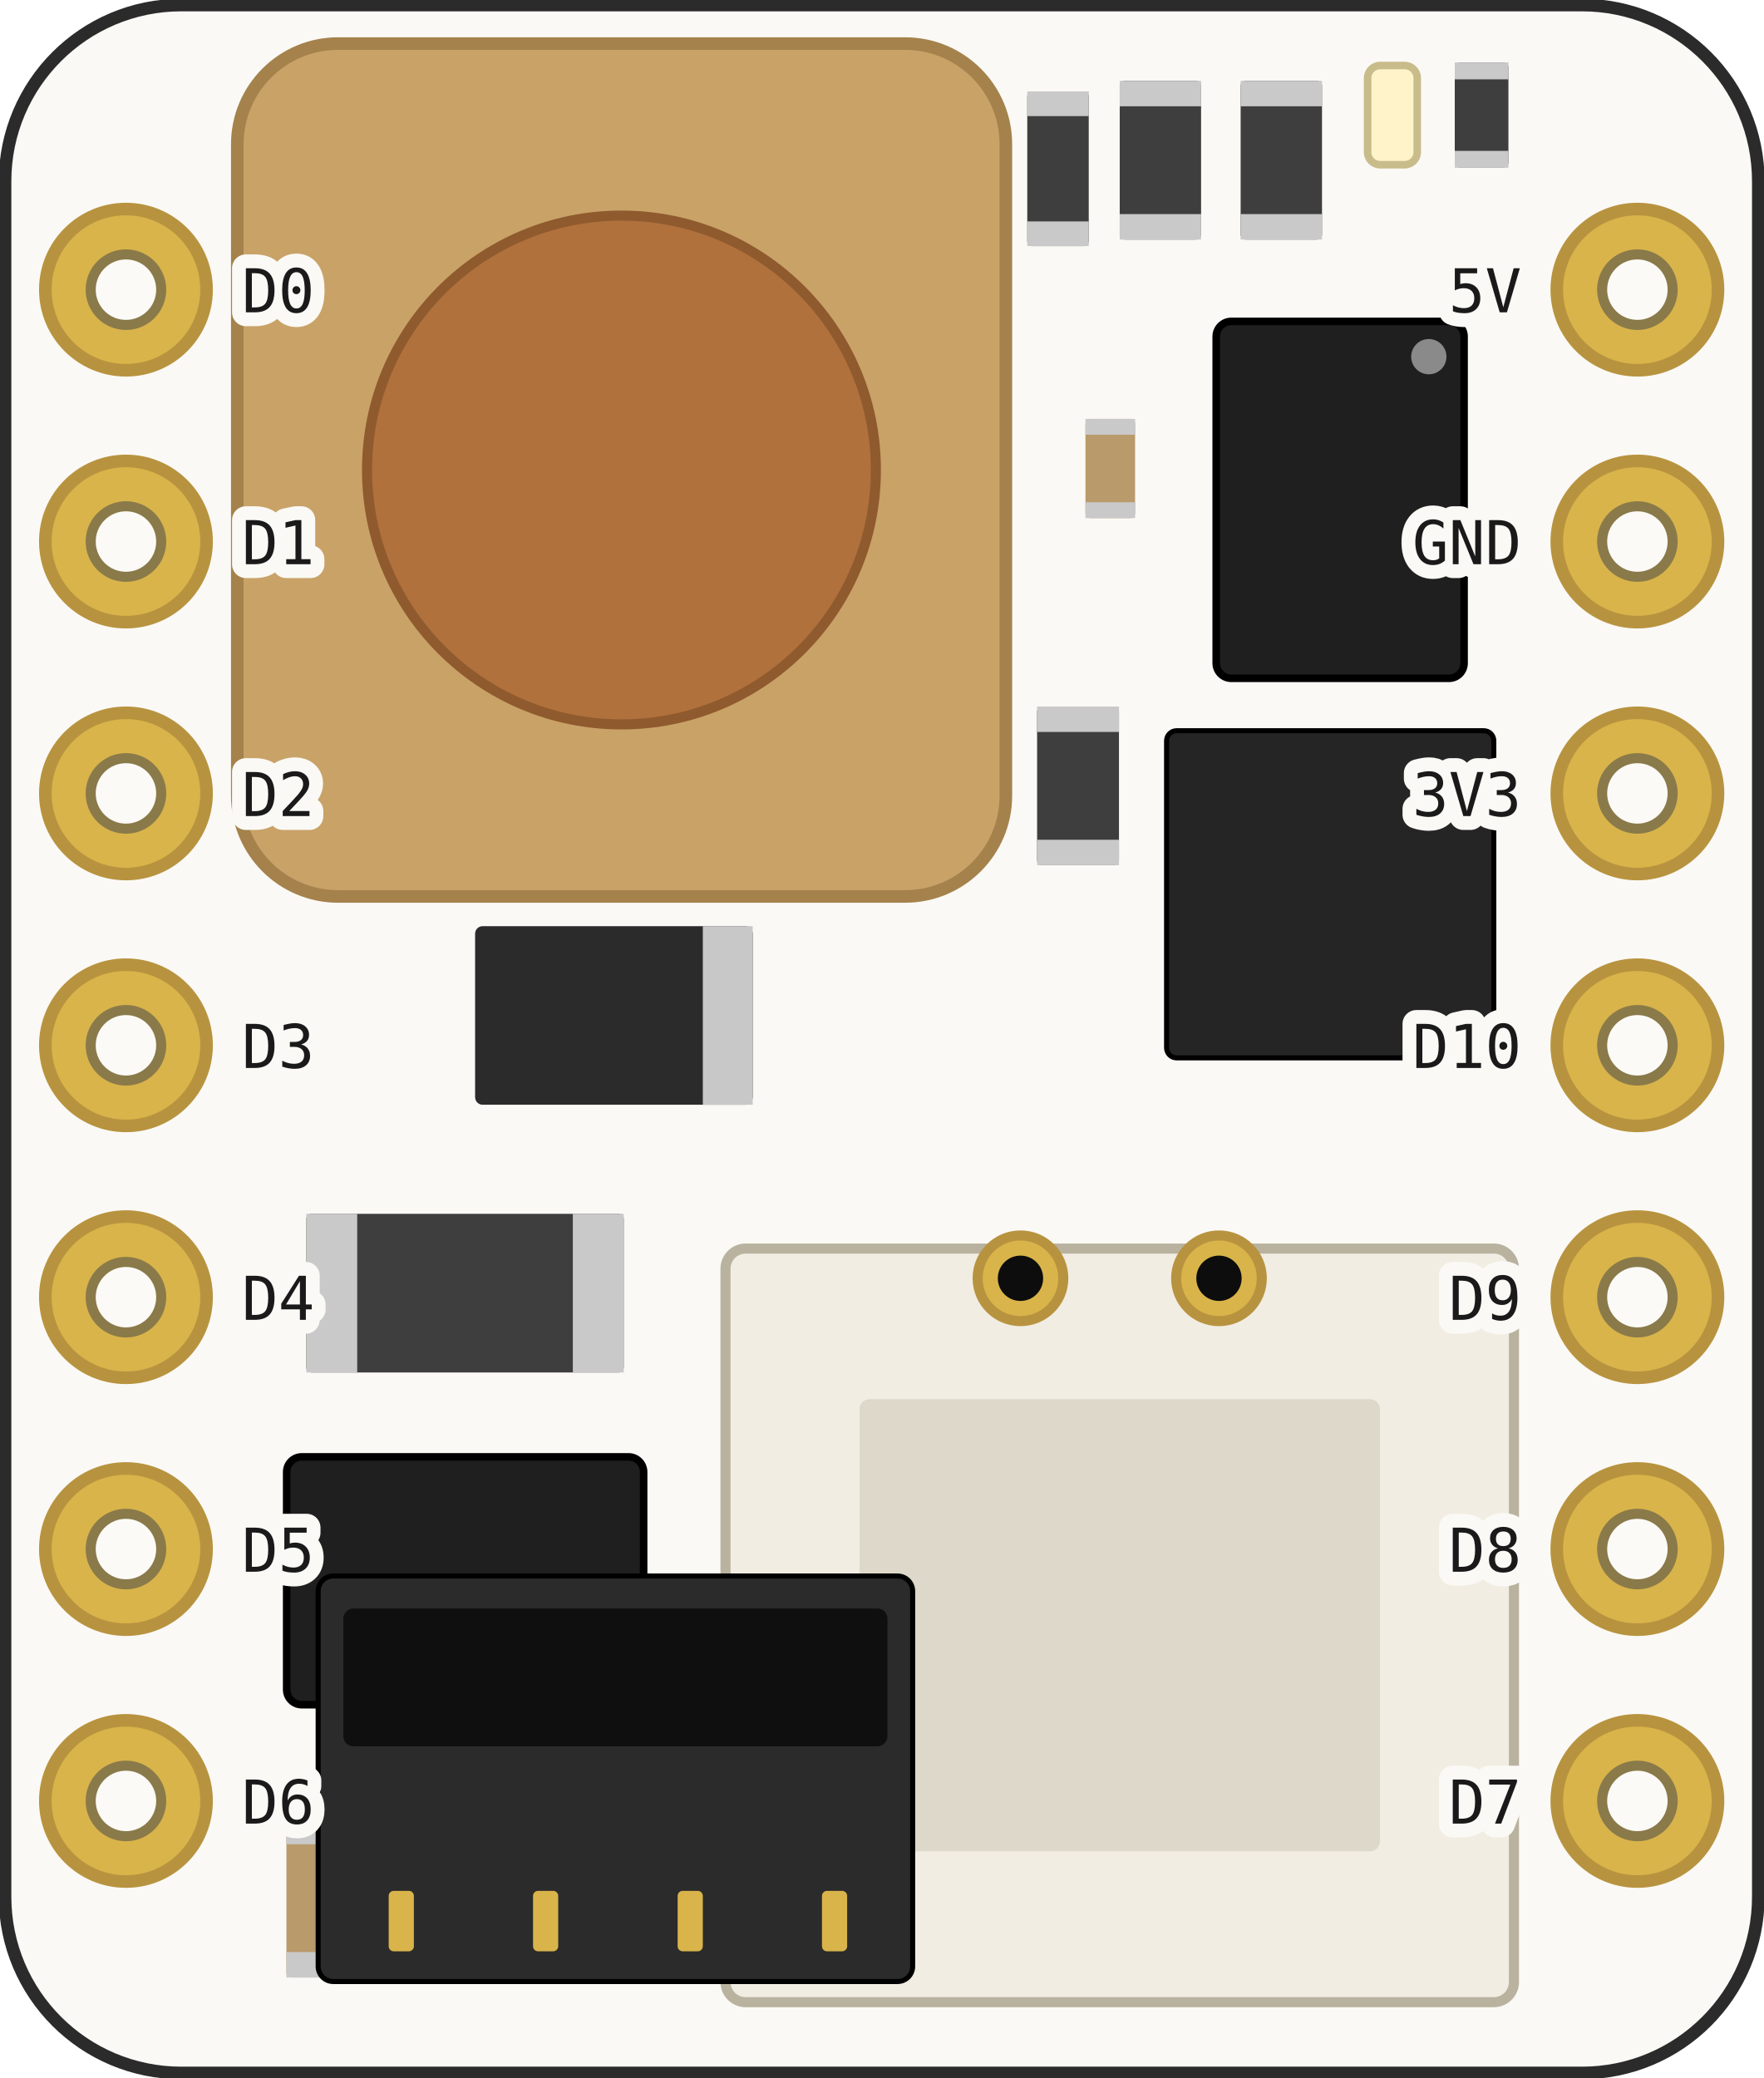
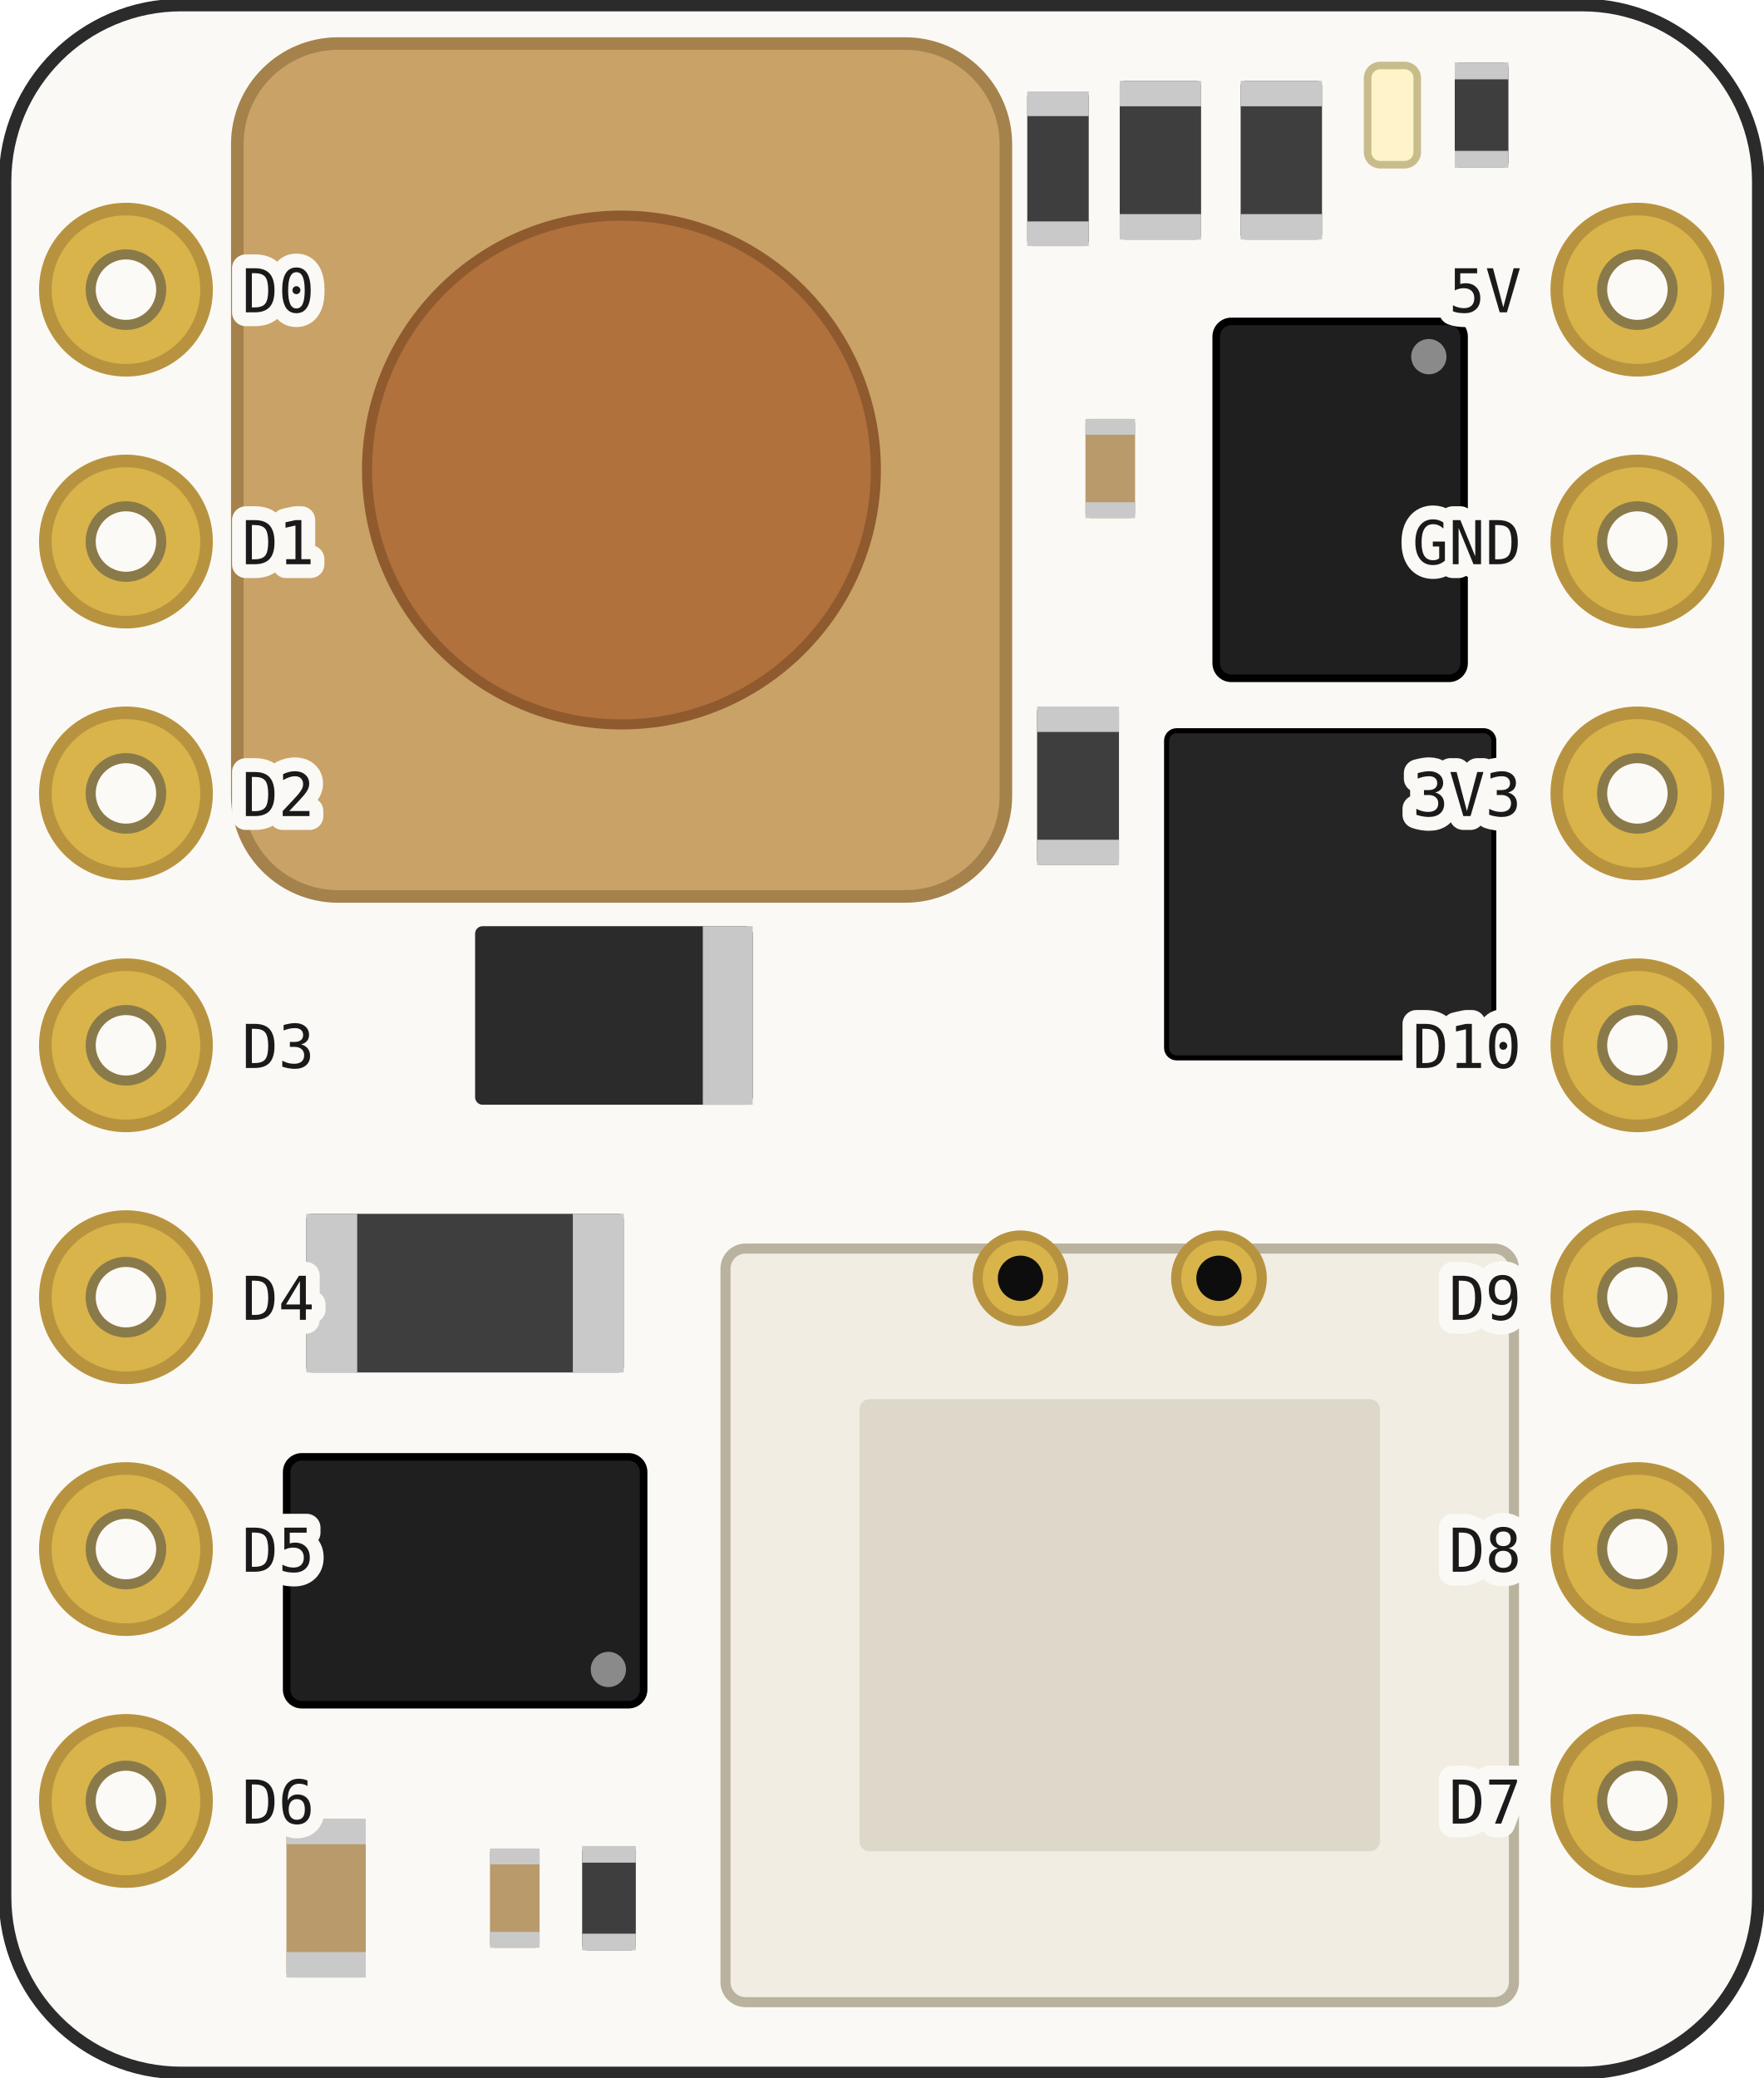
<svg xmlns="http://www.w3.org/2000/svg" width="0.7in" height="0.825in" viewBox="0 0 700.0 825.0">
  <g id="breadboard">
    <rect x="2" y="2" width="696.0" height="821.0" rx="70" fill="#FAF9F5" stroke="#2B2B2B" stroke-width="5" />
    <g transform="translate(420.0,67.0) rotate(90) translate(0.0,0.0)">
      <rect x="-30.7" y="-12.2" width="61.4" height="24.4" rx="2" fill="#3E3E3E" />
      <rect x="-30.7" y="-12.2" width="9.8" height="24.4" fill="#C9C9C9" />
      <rect x="20.9" y="-12.2" width="9.8" height="24.4" fill="#C9C9C9" />
    </g>
    <g transform="translate(428.0,312.0) rotate(90) translate(0.0,0.0)">
      <rect x="-31.5" y="-16.2" width="63.0" height="32.5" rx="2" fill="#3E3E3E" />
      <rect x="-31.5" y="-16.2" width="10.1" height="32.5" fill="#C9C9C9" />
      <rect x="21.4" y="-16.2" width="10.1" height="32.5" fill="#C9C9C9" />
    </g>
    <g transform="translate(444.5,645.3) rotate(-0) translate(0.0,0.0)">
      <rect x="-156.5" y="-149.6" width="313.0" height="299.2" rx="8" fill="#F1EDE2" stroke="#B9B29F" stroke-width="4" />
      <rect x="-103.3" y="-89.8" width="206.6" height="179.5" rx="4" fill="#DDD8C9" />
    </g>
    <g transform="translate(528.0,355.0) rotate(-180) translate(0.0,0.0)">
      <rect x="-65.0" y="-65.0" width="129.9" height="129.9" rx="4" fill="#252525" stroke="#000" stroke-width="2" />
    </g>
    <g transform="translate(204.3,753.6) rotate(-90) translate(0.0,0.0)">
      <rect x="-19.7" y="-9.8" width="39.4" height="19.7" rx="2" fill="#B99A6B" />
      <rect x="-19.7" y="-9.8" width="6.3" height="19.7" fill="#C9C9C9" />
      <rect x="13.4" y="-9.8" width="6.3" height="19.7" fill="#C9C9C9" />
    </g>
    <g transform="translate(460.6,63.6) rotate(-90) translate(0.0,0.0)">
      <rect x="-31.5" y="-16.1" width="63.0" height="32.3" rx="2" fill="#3E3E3E" />
      <rect x="-31.5" y="-16.1" width="10.1" height="32.3" fill="#C9C9C9" />
      <rect x="21.4" y="-16.1" width="10.1" height="32.3" fill="#C9C9C9" />
    </g>
    <g transform="translate(243.7,403.2) rotate(-180) translate(0.0,0.0)">
      <rect x="-55.1" y="-35.4" width="110.2" height="70.9" rx="3" fill="#2b2b2b" />
      <rect x="-55.1" y="-35.4" width="19.8" height="70.9" fill="#c8c8c8" />
    </g>
    <g transform="translate(588.2,45.7) rotate(90) translate(0.0,0.0)">
      <rect x="-20.9" y="-10.6" width="41.7" height="21.3" rx="2" fill="#3E3E3E" />
      <rect x="-20.9" y="-10.6" width="6.7" height="21.3" fill="#C9C9C9" />
      <rect x="14.2" y="-10.6" width="6.7" height="21.3" fill="#C9C9C9" />
    </g>
    <g transform="translate(129.5,753.6) rotate(90) translate(0.0,0.0)">
      <rect x="-31.5" y="-15.7" width="63.0" height="31.5" rx="2" fill="#B99A6B" />
      <rect x="-31.5" y="-15.7" width="10.1" height="31.5" fill="#C9C9C9" />
      <rect x="21.4" y="-15.7" width="10.1" height="31.5" fill="#C9C9C9" />
    </g>
    <g transform="translate(184.6,627.6) rotate(-180) translate(0.0,0.0)">
      <rect x="-70.9" y="-49.2" width="141.7" height="98.4" rx="6" fill="#1F1F1F" stroke="#000" stroke-width="3" />
      <circle cx="-56.9" cy="-35.2" r="7" fill="#8a8a8a" />
    </g>
    <g transform="translate(552.8,45.7) rotate(90) translate(0.0,0.0)">
      <rect x="-19.7" y="-9.8" width="39.4" height="19.7" rx="5" fill="#FFF4C9" stroke="#C9BC8B" stroke-width="3" />
    </g>
    <g transform="translate(241.7,753.6) rotate(-90) translate(0.0,0.0)">
      <rect x="-20.7" y="-10.6" width="41.3" height="21.3" rx="2" fill="#3E3E3E" />
      <rect x="-20.7" y="-10.6" width="6.6" height="21.3" fill="#C9C9C9" />
      <rect x="14.1" y="-10.6" width="6.6" height="21.3" fill="#C9C9C9" />
    </g>
    <g transform="translate(440.7,186.0) rotate(-90) translate(0.0,0.0)">
      <rect x="-19.7" y="-9.8" width="39.4" height="19.7" rx="2" fill="#B99A6B" />
      <rect x="-19.7" y="-9.8" width="6.3" height="19.7" fill="#C9C9C9" />
      <rect x="13.4" y="-9.8" width="6.3" height="19.7" fill="#C9C9C9" />
    </g>
    <g transform="translate(243.7,188.6) rotate(90) translate(-2.0,-3.0)">
      <rect x="-169.3" y="-152.6" width="338.6" height="305.1" rx="40" fill="#C9A268" stroke="#A5824C" stroke-width="5" />
      <circle cx="0" cy="0" r="101" fill="#B0713C" stroke="#8F5A2E" stroke-width="4" />
    </g>
    <g transform="translate(532.0,198.5) rotate(90) translate(0.0,0.0)">
      <rect x="-70.9" y="-49.2" width="141.7" height="98.4" rx="6" fill="#1F1F1F" stroke="#000" stroke-width="3" />
      <circle cx="-56.9" cy="-35.2" r="7" fill="#8a8a8a" />
    </g>
    <g transform="translate(184.6,513.4) rotate(-180) translate(0.0,0.0)">
      <rect x="-63.0" y="-31.5" width="126.0" height="63.0" rx="2" fill="#3E3E3E" />
      <rect x="-63.0" y="-31.5" width="20.2" height="63.0" fill="#C9C9C9" />
      <rect x="42.8" y="-31.5" width="20.2" height="63.0" fill="#C9C9C9" />
    </g>
    <g transform="translate(508.6,63.6) rotate(-90) translate(0.0,0.0)">
      <rect x="-31.5" y="-16.1" width="63.0" height="32.3" rx="2" fill="#3E3E3E" />
      <rect x="-31.5" y="-16.1" width="10.1" height="32.3" fill="#C9C9C9" />
      <rect x="21.4" y="-16.1" width="10.1" height="32.3" fill="#C9C9C9" />
    </g>
-     <g transform="translate(244.3,627.5) rotate(-180) translate(0.0,-78.7)">
-       <rect x="-118.0" y="-80.5" width="236.0" height="161.0" rx="6" fill="#2B2B2B" stroke="#000" stroke-width="2" />
-       <rect x="-108.0" y="12.9" width="216.0" height="54.7" rx="4" fill="#0F0F0F" />
-       <rect x="-92.0" y="-68.5" width="10" height="24" rx="2" fill="#D9B44A" />
-       <rect x="-34.7" y="-68.5" width="10" height="24" rx="2" fill="#D9B44A" />
-       <rect x="22.7" y="-68.5" width="10" height="24" rx="2" fill="#D9B44A" />
-       <rect x="80.0" y="-68.5" width="10" height="24" rx="2" fill="#D9B44A" />
-     </g>
    <circle cx="50.0" cy="115.0" r="32" fill="#D9B44A" stroke="#B8933F" stroke-width="5" />
    <circle id="connector0pin" cx="50.0" cy="115.0" r="14" fill="#FBFAF6" stroke="#8A7A4A" stroke-width="4" />
    <circle cx="50.0" cy="215.0" r="32" fill="#D9B44A" stroke="#B8933F" stroke-width="5" />
    <circle id="connector1pin" cx="50.0" cy="215.0" r="14" fill="#FBFAF6" stroke="#8A7A4A" stroke-width="4" />
    <circle cx="50.0" cy="315.0" r="32" fill="#D9B44A" stroke="#B8933F" stroke-width="5" />
    <circle id="connector2pin" cx="50.0" cy="315.0" r="14" fill="#FBFAF6" stroke="#8A7A4A" stroke-width="4" />
    <circle cx="50.0" cy="415.0" r="32" fill="#D9B44A" stroke="#B8933F" stroke-width="5" />
    <circle id="connector3pin" cx="50.0" cy="415.0" r="14" fill="#FBFAF6" stroke="#8A7A4A" stroke-width="4" />
    <circle cx="50.0" cy="515.0" r="32" fill="#D9B44A" stroke="#B8933F" stroke-width="5" />
    <circle id="connector4pin" cx="50.0" cy="515.0" r="14" fill="#FBFAF6" stroke="#8A7A4A" stroke-width="4" />
    <circle cx="50.0" cy="615.0" r="32" fill="#D9B44A" stroke="#B8933F" stroke-width="5" />
    <circle id="connector5pin" cx="50.0" cy="615.0" r="14" fill="#FBFAF6" stroke="#8A7A4A" stroke-width="4" />
    <circle cx="50.0" cy="715.0" r="32" fill="#D9B44A" stroke="#B8933F" stroke-width="5" />
    <circle id="connector6pin" cx="50.0" cy="715.0" r="14" fill="#FBFAF6" stroke="#8A7A4A" stroke-width="4" />
    <circle cx="650.0" cy="715.0" r="32" fill="#D9B44A" stroke="#B8933F" stroke-width="5" />
    <circle id="connector7pin" cx="650.0" cy="715.0" r="14" fill="#FBFAF6" stroke="#8A7A4A" stroke-width="4" />
    <circle cx="650.0" cy="615.0" r="32" fill="#D9B44A" stroke="#B8933F" stroke-width="5" />
    <circle id="connector8pin" cx="650.0" cy="615.0" r="14" fill="#FBFAF6" stroke="#8A7A4A" stroke-width="4" />
    <circle cx="650.0" cy="515.0" r="32" fill="#D9B44A" stroke="#B8933F" stroke-width="5" />
    <circle id="connector9pin" cx="650.0" cy="515.0" r="14" fill="#FBFAF6" stroke="#8A7A4A" stroke-width="4" />
    <circle cx="650.0" cy="415.0" r="32" fill="#D9B44A" stroke="#B8933F" stroke-width="5" />
    <circle id="connector10pin" cx="650.0" cy="415.0" r="14" fill="#FBFAF6" stroke="#8A7A4A" stroke-width="4" />
    <circle cx="650.0" cy="315.0" r="32" fill="#D9B44A" stroke="#B8933F" stroke-width="5" />
    <circle id="connector11pin" cx="650.0" cy="315.0" r="14" fill="#FBFAF6" stroke="#8A7A4A" stroke-width="4" />
    <circle cx="650.0" cy="215.0" r="32" fill="#D9B44A" stroke="#B8933F" stroke-width="5" />
    <circle id="connector12pin" cx="650.0" cy="215.0" r="14" fill="#FBFAF6" stroke="#8A7A4A" stroke-width="4" />
    <circle cx="650.0" cy="115.0" r="32" fill="#D9B44A" stroke="#B8933F" stroke-width="5" />
    <circle id="connector13pin" cx="650.0" cy="115.0" r="14" fill="#FBFAF6" stroke="#8A7A4A" stroke-width="4" />
    <text x="96.0" y="124.0" font-family="Andale Mono, monospace" font-size="24" fill="#1A1A1A" text-anchor="start" font-weight="normal" paint-order="stroke" stroke="#FAF9F5" stroke-width="11" stroke-linejoin="round">D0</text>
    <text x="96.0" y="224.0" font-family="Andale Mono, monospace" font-size="24" fill="#1A1A1A" text-anchor="start" font-weight="normal" paint-order="stroke" stroke="#FAF9F5" stroke-width="11" stroke-linejoin="round">D1</text>
    <text x="96.0" y="324.0" font-family="Andale Mono, monospace" font-size="24" fill="#1A1A1A" text-anchor="start" font-weight="normal" paint-order="stroke" stroke="#FAF9F5" stroke-width="11" stroke-linejoin="round">D2</text>
    <text x="96.0" y="424.0" font-family="Andale Mono, monospace" font-size="24" fill="#1A1A1A" text-anchor="start" font-weight="normal" paint-order="stroke" stroke="#FAF9F5" stroke-width="11" stroke-linejoin="round">D3</text>
    <text x="96.0" y="524.0" font-family="Andale Mono, monospace" font-size="24" fill="#1A1A1A" text-anchor="start" font-weight="normal" paint-order="stroke" stroke="#FAF9F5" stroke-width="11" stroke-linejoin="round">D4</text>
    <text x="96.0" y="624.0" font-family="Andale Mono, monospace" font-size="24" fill="#1A1A1A" text-anchor="start" font-weight="normal" paint-order="stroke" stroke="#FAF9F5" stroke-width="11" stroke-linejoin="round">D5</text>
    <text x="96.0" y="724.0" font-family="Andale Mono, monospace" font-size="24" fill="#1A1A1A" text-anchor="start" font-weight="normal" paint-order="stroke" stroke="#FAF9F5" stroke-width="11" stroke-linejoin="round">D6</text>
    <text x="604.0" y="124.0" font-family="Andale Mono, monospace" font-size="24" fill="#1A1A1A" text-anchor="end" font-weight="normal" paint-order="stroke" stroke="#FAF9F5" stroke-width="11" stroke-linejoin="round">5V</text>
    <text x="604.0" y="224.0" font-family="Andale Mono, monospace" font-size="24" fill="#1A1A1A" text-anchor="end" font-weight="normal" paint-order="stroke" stroke="#FAF9F5" stroke-width="11" stroke-linejoin="round">GND</text>
    <text x="604.0" y="324.0" font-family="Andale Mono, monospace" font-size="24" fill="#1A1A1A" text-anchor="end" font-weight="normal" paint-order="stroke" stroke="#FAF9F5" stroke-width="11" stroke-linejoin="round">3V3</text>
    <text x="604.0" y="424.0" font-family="Andale Mono, monospace" font-size="24" fill="#1A1A1A" text-anchor="end" font-weight="normal" paint-order="stroke" stroke="#FAF9F5" stroke-width="11" stroke-linejoin="round">D10</text>
    <text x="604.0" y="524.0" font-family="Andale Mono, monospace" font-size="24" fill="#1A1A1A" text-anchor="end" font-weight="normal" paint-order="stroke" stroke="#FAF9F5" stroke-width="11" stroke-linejoin="round">D9</text>
    <text x="604.0" y="624.0" font-family="Andale Mono, monospace" font-size="24" fill="#1A1A1A" text-anchor="end" font-weight="normal" paint-order="stroke" stroke="#FAF9F5" stroke-width="11" stroke-linejoin="round">D8</text>
    <text x="604.0" y="724.0" font-family="Andale Mono, monospace" font-size="24" fill="#1A1A1A" text-anchor="end" font-weight="normal" paint-order="stroke" stroke="#FAF9F5" stroke-width="11" stroke-linejoin="round">D7</text>
    <circle cx="405.1" cy="507.5" r="17" fill="#D9B44A" stroke="#B8933F" stroke-width="4" />
    <circle id="connector14pin" cx="405.1" cy="507.5" r="9" fill="#0d0d0d" />
    <circle cx="483.9" cy="507.5" r="17" fill="#D9B44A" stroke="#B8933F" stroke-width="4" />
    <circle id="connector15pin" cx="483.9" cy="507.5" r="9" fill="#0d0d0d" />
  </g>
</svg>
